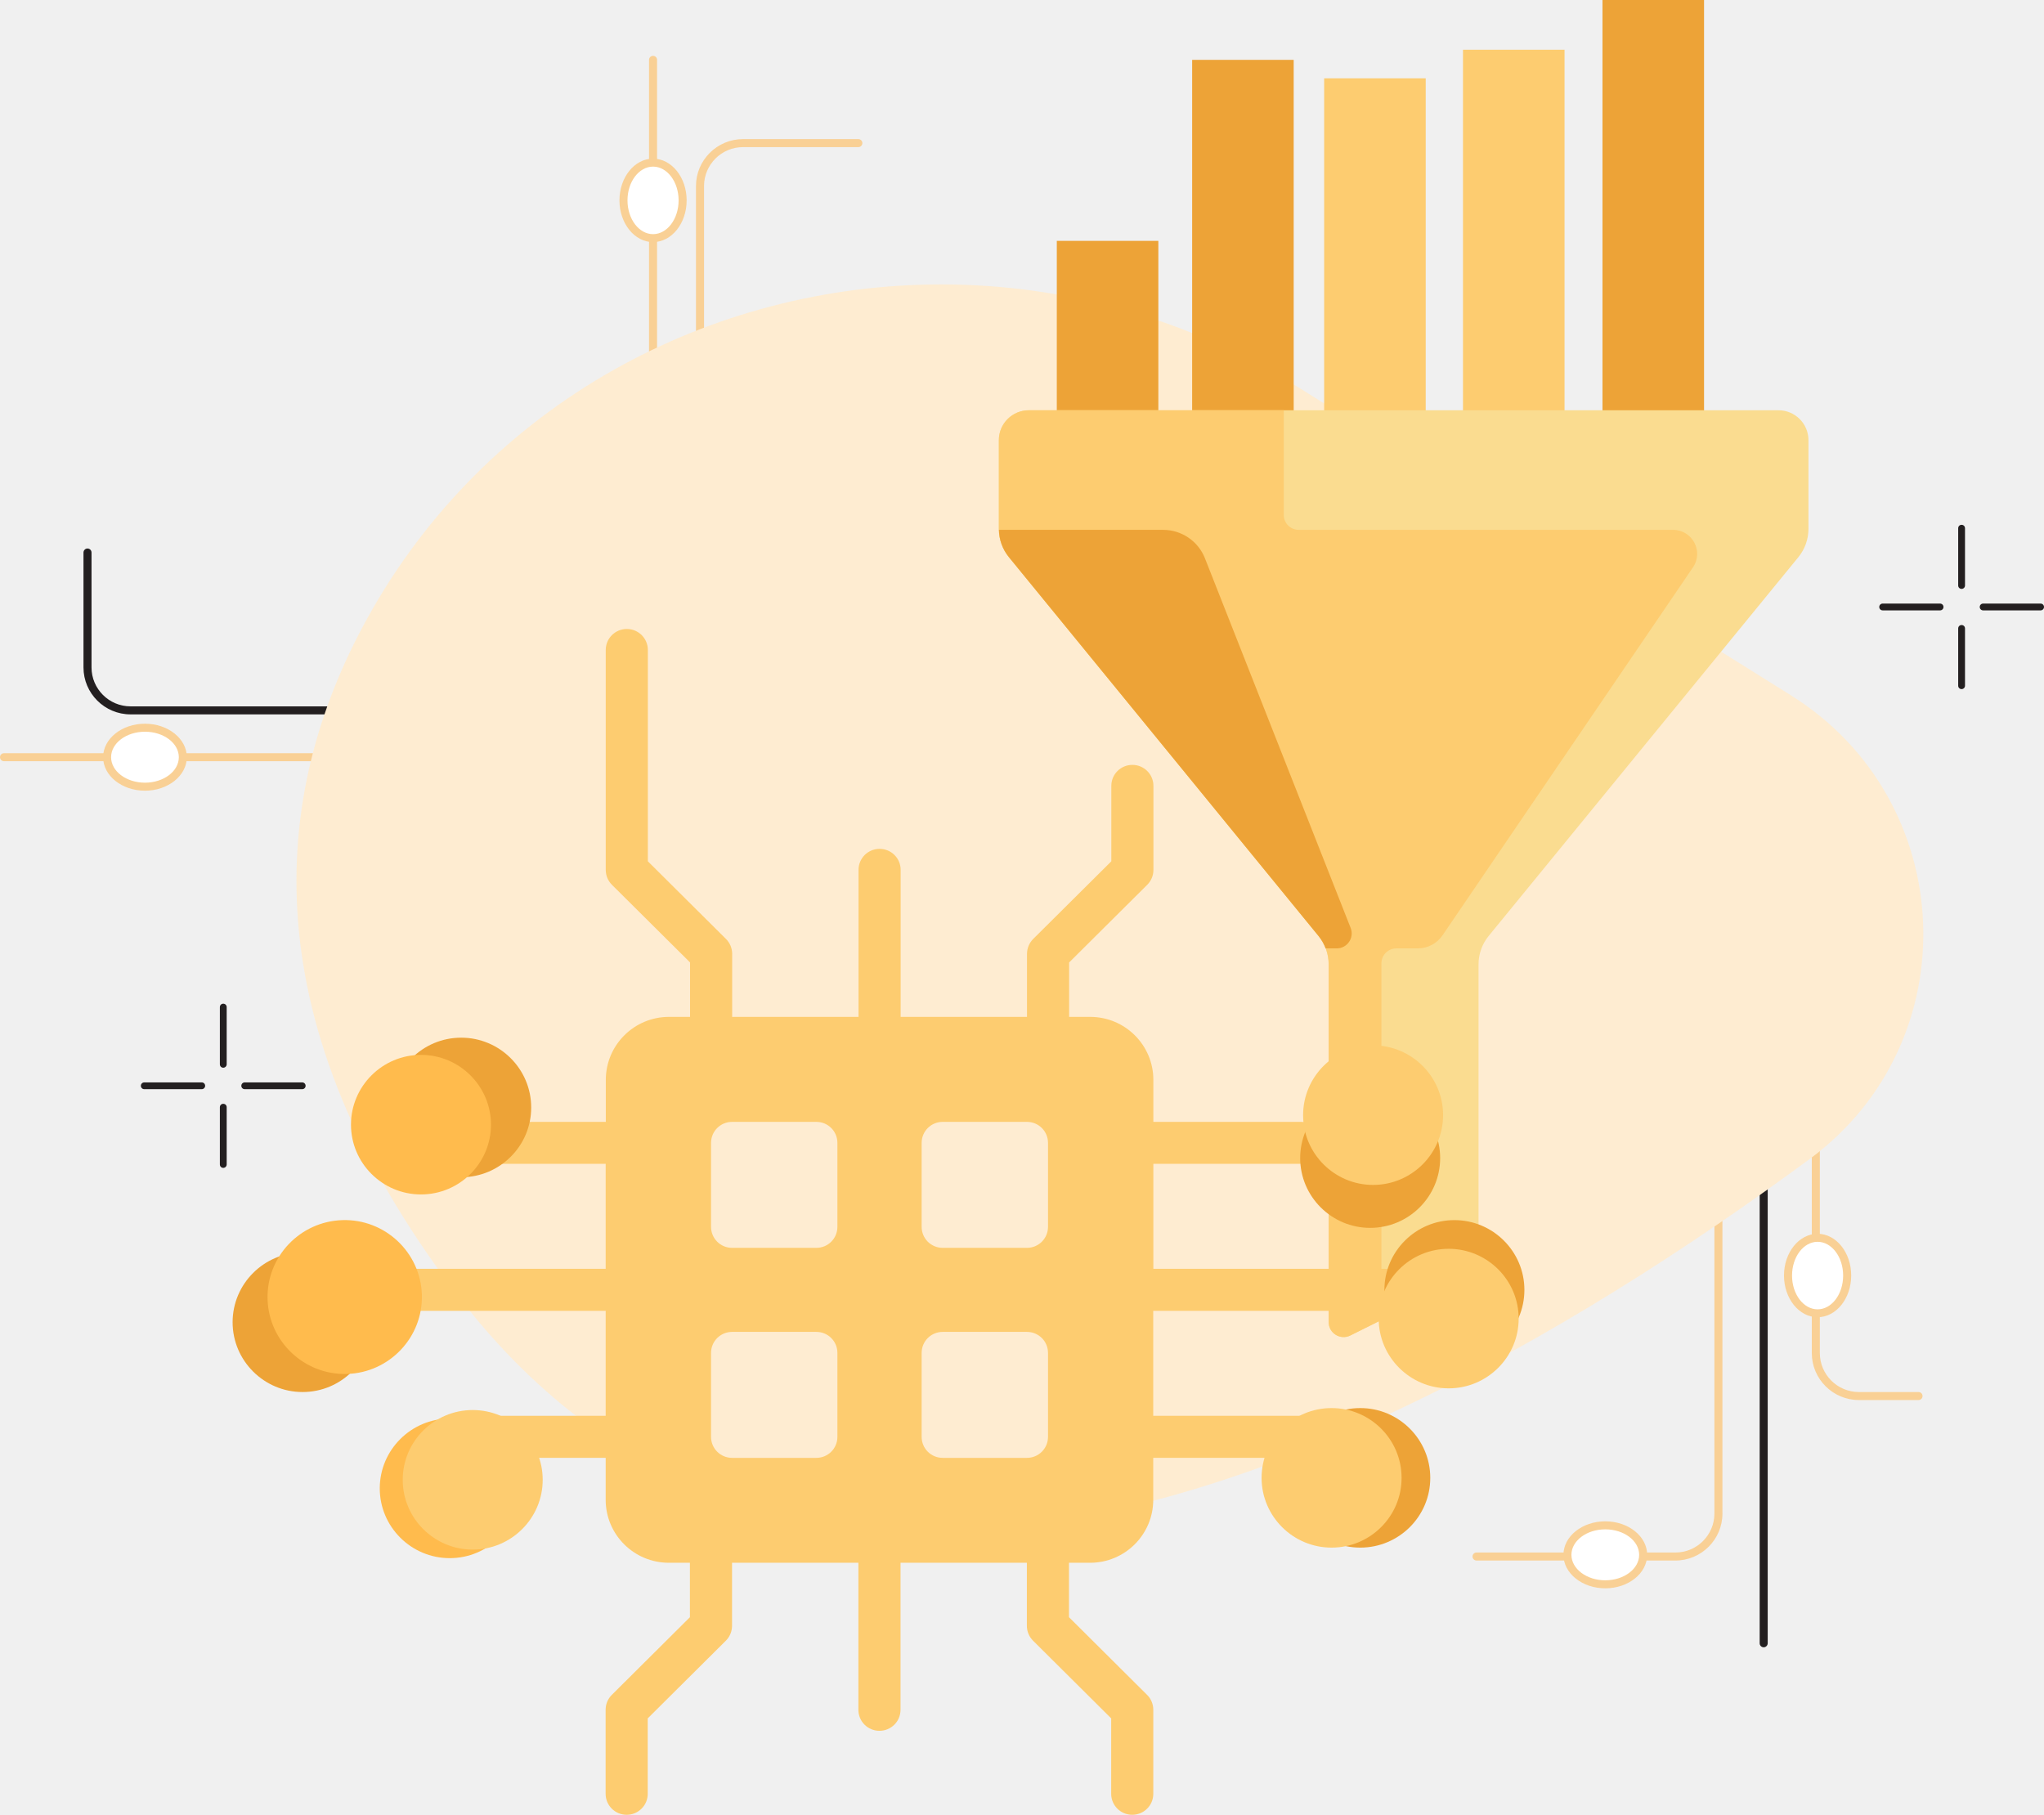
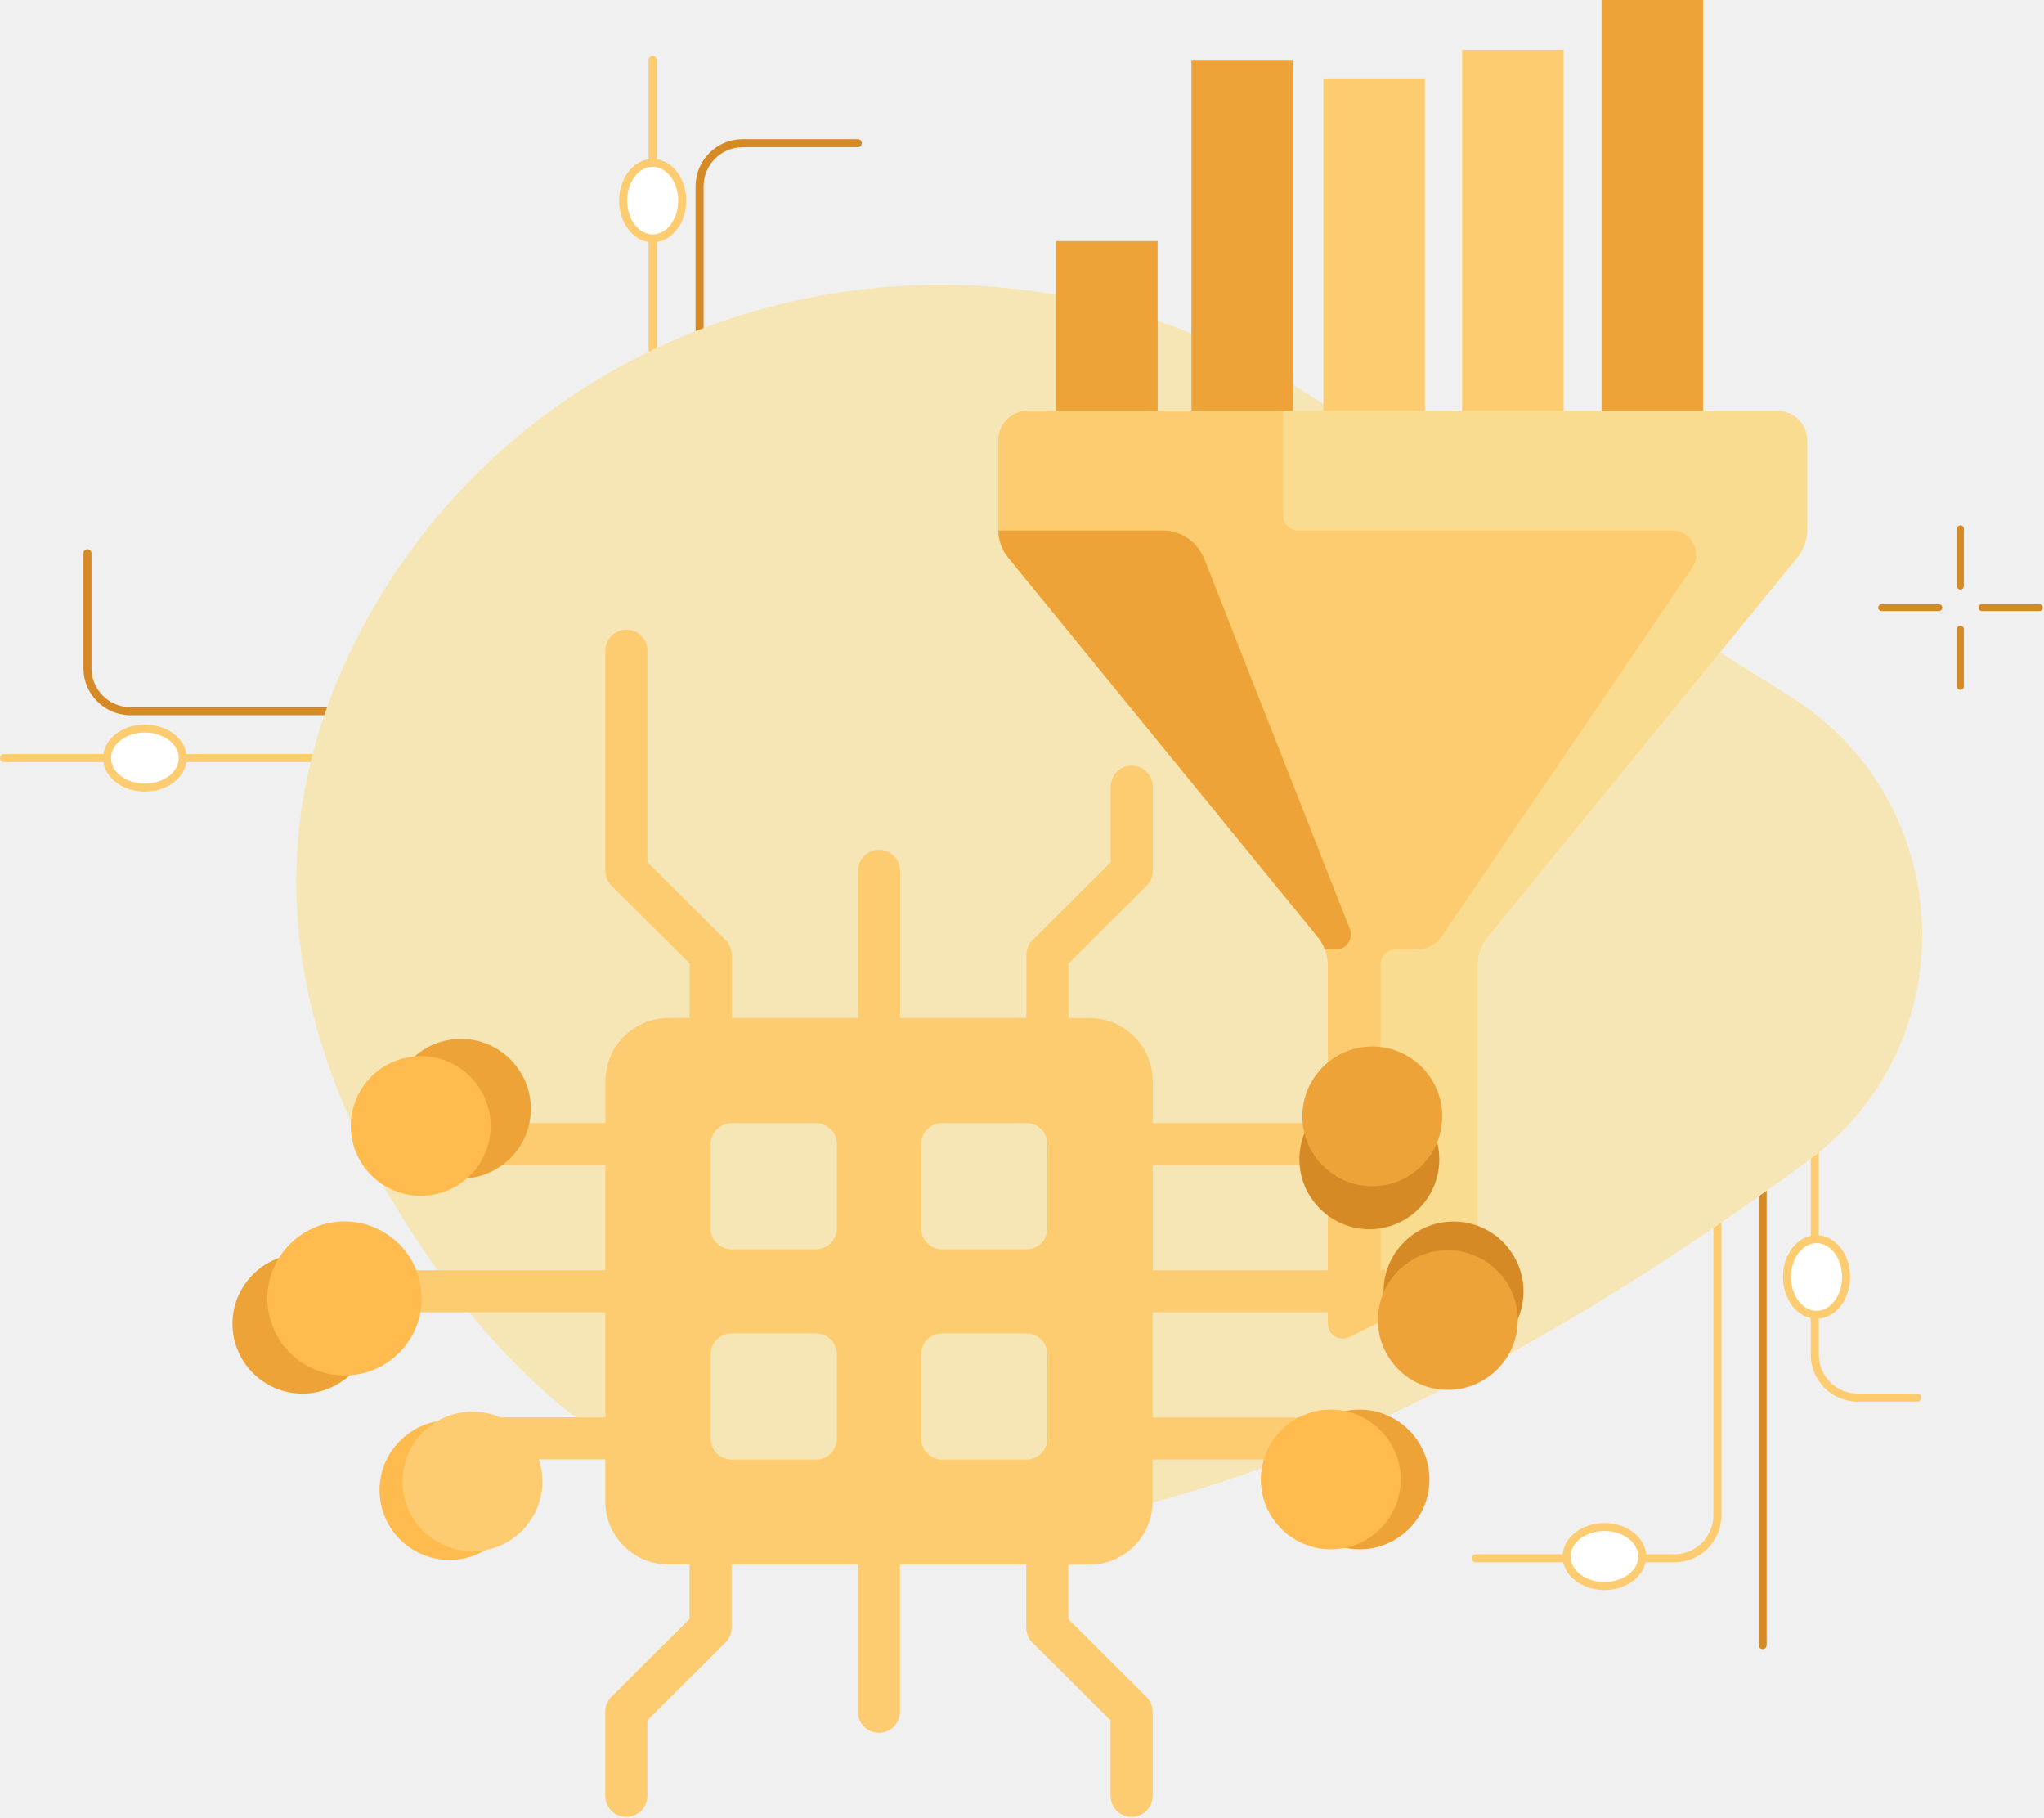
- <svg xmlns="http://www.w3.org/2000/svg" width="116" height="103" viewBox="0 0 116 103" fill="none">
-   <path d="M100.092 93.49C99.968 93.49 99.864 93.39 99.864 93.263V62.988C99.864 62.864 99.964 62.76 100.092 62.76C100.219 62.76 100.32 62.861 100.32 62.988V93.263C100.32 93.386 100.215 93.49 100.092 93.49Z" fill="#231F20" />
-   <path d="M108.879 79.458H105.495C104.021 79.458 102.822 78.262 102.822 76.793V64.168C102.822 64.044 102.923 63.94 103.05 63.94C103.178 63.94 103.279 64.04 103.279 64.168V76.793C103.279 78.012 104.273 79.003 105.495 79.003H108.879C109.003 79.003 109.107 79.103 109.107 79.23C109.107 79.357 109.007 79.458 108.879 79.458Z" fill="#F9D095" />
-   <path d="M95.079 88.566H83.796C83.672 88.566 83.568 88.466 83.568 88.339C83.568 88.211 83.669 88.111 83.796 88.111H95.079C96.301 88.111 97.295 87.12 97.295 85.901V65.298C97.295 65.174 97.396 65.07 97.523 65.07C97.651 65.07 97.751 65.17 97.751 65.298V85.901C97.751 87.371 96.552 88.566 95.079 88.566Z" fill="#F9D095" />
-   <path d="M91.103 89.916C92.288 89.916 93.25 89.166 93.25 88.242C93.25 87.318 92.288 86.569 91.103 86.569C89.917 86.569 88.956 87.318 88.956 88.242C88.956 89.166 89.917 89.916 91.103 89.916Z" fill="white" />
-   <path d="M91.103 90.143C89.792 90.143 88.728 89.291 88.728 88.242C88.728 87.193 89.792 86.341 91.103 86.341C92.414 86.341 93.478 87.193 93.478 88.242C93.478 89.291 92.414 90.143 91.103 90.143ZM91.103 86.796C90.043 86.796 89.181 87.444 89.181 88.242C89.181 89.04 90.043 89.688 91.103 89.688C92.163 89.688 93.025 89.04 93.025 88.242C93.025 87.444 92.163 86.796 91.103 86.796Z" fill="#F9D095" />
-   <path d="M103.151 74.529C104.078 74.529 104.829 73.571 104.829 72.389C104.829 71.207 104.078 70.249 103.151 70.249C102.224 70.249 101.472 71.207 101.472 72.389C101.472 73.571 102.224 74.529 103.151 74.529Z" fill="white" />
-   <path d="M103.151 74.757C102.099 74.757 101.244 73.697 101.244 72.389C101.244 71.082 102.099 70.022 103.151 70.022C104.203 70.022 105.058 71.082 105.058 72.389C105.058 73.697 104.203 74.757 103.151 74.757ZM103.151 70.477C102.35 70.477 101.701 71.337 101.701 72.393C101.701 73.45 102.35 74.31 103.151 74.31C103.952 74.31 104.601 73.45 104.601 72.393C104.601 71.337 103.952 70.477 103.151 70.477Z" fill="#F9D095" />
-   <path d="M21.161 43.201H0.228C0.104 43.201 0 43.101 0 42.974C0 42.847 0.101 42.746 0.228 42.746H21.165C21.288 42.746 21.393 42.847 21.393 42.974C21.393 43.101 21.288 43.201 21.161 43.201Z" fill="#F9D095" />
-   <path d="M21.064 40.544H7.411C5.937 40.544 4.738 39.349 4.738 37.88V31.359C4.738 31.235 4.839 31.131 4.966 31.131C5.094 31.131 5.194 31.232 5.194 31.359V37.88C5.194 39.098 6.188 40.089 7.411 40.089H21.064C21.188 40.089 21.292 40.19 21.292 40.317C21.292 40.444 21.188 40.544 21.064 40.544Z" fill="#231F20" />
-   <path d="M8.227 44.651C9.413 44.651 10.374 43.902 10.374 42.978C10.374 42.053 9.413 41.304 8.227 41.304C7.041 41.304 6.08 42.053 6.08 42.978C6.08 43.902 7.041 44.651 8.227 44.651Z" fill="white" />
-   <path d="M8.227 44.875C6.916 44.875 5.852 44.023 5.852 42.974C5.852 41.925 6.916 41.073 8.227 41.073C9.538 41.073 10.602 41.925 10.602 42.974C10.602 44.023 9.534 44.875 8.227 44.875ZM8.227 41.528C7.167 41.528 6.305 42.176 6.305 42.974C6.305 43.772 7.167 44.42 8.227 44.42C9.287 44.42 10.149 43.772 10.149 42.974C10.149 42.176 9.287 41.528 8.227 41.528Z" fill="#F9D095" />
-   <path d="M37.062 24.495C36.938 24.495 36.833 24.395 36.833 24.267V3.397C36.833 3.274 36.934 3.17 37.062 3.17C37.189 3.17 37.29 3.27 37.29 3.397V24.271C37.29 24.395 37.189 24.495 37.062 24.495Z" fill="#F9D095" />
-   <path d="M39.727 24.398C39.603 24.398 39.498 24.298 39.498 24.171V10.558C39.498 9.089 40.697 7.894 42.171 7.894H48.712C48.835 7.894 48.94 7.994 48.94 8.121C48.94 8.249 48.839 8.349 48.712 8.349H42.171C40.949 8.349 39.955 9.34 39.955 10.558V24.171C39.955 24.298 39.854 24.398 39.727 24.398Z" fill="#F9D095" />
-   <path d="M37.062 13.512C37.989 13.512 38.74 12.554 38.74 11.372C38.74 10.19 37.989 9.232 37.062 9.232C36.135 9.232 35.383 10.19 35.383 11.372C35.383 12.554 36.135 13.512 37.062 13.512Z" fill="white" />
-   <path d="M37.062 13.74C36.01 13.74 35.155 12.679 35.155 11.372C35.155 10.065 36.01 9.004 37.062 9.004C38.114 9.004 38.968 10.065 38.968 11.372C38.968 12.679 38.114 13.74 37.062 13.74ZM37.062 9.456C36.261 9.456 35.611 10.316 35.611 11.372C35.611 12.429 36.261 13.289 37.062 13.289C37.862 13.289 38.512 12.429 38.512 11.372C38.512 10.316 37.862 9.456 37.062 9.456Z" fill="#F9D095" />
-   <path d="M53.426 16.142C40.342 16.142 27.605 22.856 20.84 35.099C15.232 45.253 14.33 58.121 25.81 73.311C33.283 83.198 42.736 86.939 52.757 86.939C70.151 86.939 89.258 75.683 102.691 65.787C111.749 59.116 111.177 45.423 101.635 39.461L73.62 21.942C67.347 18.02 60.338 16.142 53.426 16.142Z" fill="#FEECD1" />
-   <path d="M65.738 13.67H59.975V24.171H65.738V13.67Z" fill="#EDA337" />
-   <path d="M73.419 3.397H67.656V29.982H73.419V3.397Z" fill="#EDA337" />
-   <path d="M80.911 4.446H75.148V31.031H80.911V4.446Z" fill="#FDCC70" />
-   <path d="M88.79 2.823H83.027V29.408H88.79V2.823Z" fill="#FDCC70" />
-   <path d="M96.707 0H90.944V26.585H96.707V0Z" fill="#EDA337" />
-   <path d="M75.403 54.731V75.035C75.403 75.667 76.068 76.076 76.633 75.794L82.969 72.636C83.545 72.347 83.909 71.761 83.909 71.117V54.731C83.909 54.145 84.11 53.578 84.481 53.123L102.06 31.621C102.432 31.166 102.633 30.599 102.633 30.013V24.981C102.633 24.044 101.871 23.284 100.931 23.284H58.385C57.445 23.284 56.683 24.044 56.683 24.981V30.013C56.683 30.599 56.884 31.166 57.255 31.621L74.827 53.123C75.202 53.578 75.403 54.145 75.403 54.731Z" fill="#FADC90" />
-   <path d="M94.948 30.071H73.706C73.234 30.071 72.855 29.693 72.855 29.223V23.284H58.389C57.45 23.284 56.688 24.044 56.688 24.981V30.013C56.688 30.599 56.889 31.166 57.26 31.621L74.832 53.123C75.203 53.578 75.404 54.145 75.404 54.731V75.035C75.404 75.667 76.069 76.076 76.634 75.794L78.398 74.915V54.674C78.398 54.203 78.777 53.825 79.249 53.825H80.459C81.024 53.825 81.55 53.548 81.867 53.081L96.078 32.2C96.696 31.297 96.046 30.071 94.948 30.071Z" fill="#FDCC70" />
-   <path d="M66.008 30.071H56.691C56.702 30.638 56.9 31.181 57.259 31.621L74.831 53.123C75.005 53.336 75.136 53.575 75.233 53.825H75.86C76.459 53.825 76.869 53.224 76.653 52.668L68.383 31.687C68 30.711 67.056 30.071 66.008 30.071Z" fill="#EDA337" />
-   <path d="M78.606 72.011H65.455V66.053H73.825C74.487 66.053 75.02 65.521 75.02 64.862C75.02 64.202 74.487 63.67 73.825 63.67H65.455V61.287C65.455 59.313 63.85 57.712 61.87 57.712H60.675V54.623L65.111 50.212C65.335 49.988 65.459 49.684 65.459 49.367V44.601C65.459 43.942 64.925 43.41 64.264 43.41C63.602 43.41 63.069 43.942 63.069 44.601V48.882L58.632 53.293C58.408 53.517 58.284 53.821 58.284 54.138V57.712H51.113V49.367C51.113 48.708 50.58 48.176 49.918 48.176C49.257 48.176 48.723 48.708 48.723 49.367V57.712H41.552V54.138C41.552 53.821 41.428 53.517 41.204 53.293L36.767 48.882V36.889C36.767 36.229 36.234 35.697 35.572 35.697C34.911 35.697 34.377 36.229 34.377 36.889V49.367C34.377 49.684 34.501 49.988 34.725 50.212L39.162 54.623V57.712H37.967C35.986 57.712 34.381 59.313 34.381 61.287V63.67H26.003C25.342 63.67 24.808 64.202 24.808 64.862C24.808 65.521 25.342 66.053 26.003 66.053H34.373V72.011H21.223C20.561 72.011 20.028 72.543 20.028 73.203C20.028 73.862 20.561 74.394 21.223 74.394H34.373V80.352H26.003C25.342 80.352 24.808 80.885 24.808 81.544C24.808 82.203 25.342 82.736 26.003 82.736H34.373V85.119C34.373 87.093 35.978 88.693 37.959 88.693H39.154V91.782L34.718 96.194C34.493 96.417 34.37 96.722 34.37 97.038V101.805C34.37 102.464 34.903 102.996 35.565 102.996C36.226 102.996 36.76 102.464 36.76 101.805V97.524L41.196 93.113C41.42 92.889 41.544 92.584 41.544 92.268V88.693H48.715V97.038C48.715 97.698 49.249 98.23 49.91 98.23C50.572 98.23 51.106 97.698 51.106 97.038V88.693H58.276V92.268C58.276 92.584 58.4 92.889 58.625 93.113L63.061 97.524V101.805C63.061 102.464 63.595 102.996 64.256 102.996C64.918 102.996 65.451 102.464 65.451 101.805V97.038C65.451 96.722 65.328 96.417 65.103 96.194L60.667 91.782V88.693H61.862C63.842 88.693 65.448 87.093 65.448 85.119V82.736H73.817C74.479 82.736 75.013 82.203 75.013 81.544C75.013 80.885 74.479 80.352 73.817 80.352H65.448V74.394H78.598C79.26 74.394 79.793 73.862 79.793 73.203C79.801 72.547 79.263 72.011 78.606 72.011ZM47.524 81.548C47.524 82.207 46.99 82.739 46.329 82.739H41.548C40.887 82.739 40.353 82.207 40.353 81.548V76.781C40.353 76.122 40.887 75.59 41.548 75.59H46.329C46.99 75.59 47.524 76.122 47.524 76.781V81.548ZM47.524 69.628C47.524 70.288 46.99 70.82 46.329 70.82H41.548C40.887 70.82 40.353 70.288 40.353 69.628V64.862C40.353 64.202 40.887 63.67 41.548 63.67H46.329C46.99 63.67 47.524 64.202 47.524 64.862V69.628ZM59.476 81.548C59.476 82.207 58.942 82.739 58.28 82.739H53.5C52.838 82.739 52.305 82.207 52.305 81.548V76.781C52.305 76.122 52.838 75.59 53.5 75.59H58.28C58.942 75.59 59.476 76.122 59.476 76.781V81.548ZM59.476 69.628C59.476 70.288 58.942 70.82 58.28 70.82H53.5C52.838 70.82 52.305 70.288 52.305 69.628V64.862C52.305 64.202 52.838 63.67 53.5 63.67H58.28C58.942 63.67 59.476 64.202 59.476 64.862V69.628Z" fill="#FDCC70" />
-   <path d="M77.198 87.833C75.009 87.833 73.226 86.056 73.226 83.873C73.226 81.69 75.009 79.913 77.198 79.913C79.387 79.913 81.17 81.69 81.17 83.873C81.174 86.056 79.391 87.833 77.198 87.833Z" fill="#EDA337" />
-   <path d="M82.539 77.167C80.35 77.167 78.567 75.389 78.567 73.207C78.567 71.024 80.35 69.246 82.539 69.246C84.729 69.246 86.512 71.024 86.512 73.207C86.512 75.389 84.733 77.167 82.539 77.167Z" fill="#EDA337" />
-   <path d="M82.214 78.794C80.025 78.794 78.242 77.017 78.242 74.834C78.242 72.651 80.025 70.874 82.214 70.874C84.404 70.874 86.187 72.651 86.187 74.834C86.187 77.017 84.404 78.794 82.214 78.794Z" fill="#FDCC70" />
-   <path d="M75.569 87.833C73.38 87.833 71.597 86.056 71.597 83.873C71.597 81.69 73.38 79.913 75.569 79.913C77.759 79.913 79.542 81.69 79.542 83.873C79.546 86.056 77.763 87.833 75.569 87.833Z" fill="#FDCC70" />
-   <path d="M77.759 69.686C75.57 69.686 73.787 67.908 73.787 65.726C73.787 63.543 75.57 61.765 77.759 61.765C79.948 61.765 81.731 63.543 81.731 65.726C81.731 67.908 79.952 69.686 77.759 69.686Z" fill="#EDA337" />
-   <path d="M77.925 67.249C75.736 67.249 73.953 65.471 73.953 63.288C73.953 61.106 75.736 59.328 77.925 59.328C80.114 59.328 81.897 61.106 81.897 63.288C81.897 65.471 80.114 67.249 77.925 67.249Z" fill="#FDCC70" />
-   <path d="M17.173 79.003C14.984 79.003 13.201 77.225 13.201 75.042C13.201 72.86 14.984 71.082 17.173 71.082C19.362 71.082 21.145 72.86 21.145 75.042C21.145 77.225 19.366 79.003 17.173 79.003Z" fill="#EDA337" />
-   <path d="M19.695 77.977C17.282 78.05 15.259 76.149 15.185 73.743C15.112 71.336 17.018 69.32 19.432 69.246C21.846 69.173 23.868 71.074 23.942 73.481C24.012 75.887 22.109 77.904 19.695 77.977Z" fill="#FFBB4D" />
-   <path d="M26.174 66.813C23.985 66.813 22.201 65.035 22.201 62.853C22.201 60.67 23.985 58.892 26.174 58.892C28.363 58.892 30.146 60.67 30.146 62.853C30.15 65.035 28.367 66.813 26.174 66.813Z" fill="#EDA337" />
-   <path d="M23.891 67.789C21.702 67.789 19.919 66.011 19.919 63.828C19.919 61.646 21.702 59.868 23.891 59.868C26.081 59.868 27.864 61.646 27.864 63.828C27.864 66.011 26.084 67.789 23.891 67.789Z" fill="#FFBB4D" />
-   <path d="M25.524 88.431C23.335 88.431 21.552 86.653 21.552 84.471C21.552 82.288 23.335 80.51 25.524 80.51C27.713 80.51 29.496 82.288 29.496 84.471C29.496 86.653 27.713 88.431 25.524 88.431Z" fill="#FFBB4D" />
-   <path d="M26.827 87.945C24.638 87.945 22.855 86.168 22.855 83.985C22.855 81.802 24.638 80.025 26.827 80.025C29.016 80.025 30.799 81.802 30.799 83.985C30.799 86.168 29.016 87.945 26.827 87.945Z" fill="#FDCC70" />
-   <path d="M17.15 61.815H13.889C13.781 61.815 13.696 61.731 13.696 61.623C13.696 61.515 13.781 61.43 13.889 61.43H17.15C17.258 61.43 17.343 61.515 17.343 61.623C17.343 61.731 17.258 61.815 17.15 61.815Z" fill="#231F20" />
-   <path d="M11.449 61.815H8.188C8.08 61.815 7.995 61.731 7.995 61.623C7.995 61.515 8.08 61.43 8.188 61.43H11.449C11.557 61.43 11.642 61.515 11.642 61.623C11.642 61.731 11.553 61.815 11.449 61.815Z" fill="#231F20" />
-   <path d="M12.671 60.597C12.563 60.597 12.478 60.512 12.478 60.404V57.157C12.478 57.049 12.563 56.964 12.671 56.964C12.78 56.964 12.865 57.049 12.865 57.157V60.404C12.865 60.508 12.776 60.597 12.671 60.597Z" fill="#231F20" />
-   <path d="M12.671 66.281C12.563 66.281 12.478 66.196 12.478 66.088V62.837C12.478 62.729 12.563 62.645 12.671 62.645C12.78 62.645 12.865 62.729 12.865 62.837V66.088C12.865 66.196 12.776 66.281 12.671 66.281Z" fill="#231F20" />
-   <path d="M115.807 34.641H112.546C112.438 34.641 112.353 34.556 112.353 34.448C112.353 34.34 112.438 34.255 112.546 34.255H115.807C115.915 34.255 116 34.34 116 34.448C116 34.556 115.911 34.641 115.807 34.641Z" fill="#231F20" />
-   <path d="M110.101 34.641H106.845C106.736 34.641 106.651 34.556 106.651 34.448C106.651 34.34 106.736 34.255 106.845 34.255H110.101C110.21 34.255 110.295 34.34 110.295 34.448C110.295 34.556 110.21 34.641 110.101 34.641Z" fill="#231F20" />
-   <path d="M111.324 33.422C111.215 33.422 111.13 33.337 111.13 33.229V29.978C111.13 29.87 111.215 29.785 111.324 29.785C111.432 29.785 111.517 29.87 111.517 29.978V33.229C111.517 33.337 111.432 33.422 111.324 33.422Z" fill="#231F20" />
-   <path d="M111.324 39.11C111.215 39.11 111.13 39.025 111.13 38.917V35.666C111.13 35.558 111.215 35.473 111.324 35.473C111.432 35.473 111.517 35.558 111.517 35.666V38.917C111.517 39.021 111.432 39.11 111.324 39.11Z" fill="#231F20" />
+ <svg xmlns="http://www.w3.org/2000/svg" width="126" height="112" viewBox="0 0 126 112" fill="none">
+   <path d="M108.656 101.632C108.521 101.632 108.408 101.523 108.408 101.384V68.471C108.408 68.337 108.517 68.224 108.656 68.224C108.794 68.224 108.903 68.333 108.903 68.471V101.384C108.903 101.523 108.79 101.632 108.656 101.632Z" fill="#D68A25" />
+   <path d="M118.195 86.38H114.521C112.922 86.38 111.62 85.081 111.62 83.484V69.758C111.62 69.624 111.729 69.511 111.868 69.511C112.006 69.511 112.116 69.62 112.116 69.758V83.484C112.116 84.808 113.195 85.886 114.521 85.886H118.195C118.33 85.886 118.443 85.995 118.443 86.133C118.443 86.271 118.334 86.38 118.195 86.38Z" fill="#FDCC70" />
+   <path d="M103.214 96.282H90.966C90.832 96.282 90.719 96.173 90.719 96.035C90.719 95.897 90.828 95.788 90.966 95.788H103.214C104.541 95.788 105.62 94.71 105.62 93.385V70.987C105.62 70.852 105.729 70.739 105.868 70.739C106.006 70.739 106.115 70.848 106.115 70.987V93.385C106.115 94.983 104.814 96.282 103.214 96.282Z" fill="#FDCC70" />
+   <path d="M98.898 97.75C100.185 97.75 101.228 96.935 101.228 95.93C101.228 94.925 100.185 94.111 98.898 94.111C97.611 94.111 96.567 94.925 96.567 95.93C96.567 96.935 97.611 97.75 98.898 97.75Z" fill="white" />
+   <path d="M98.902 97.993C97.478 97.993 96.324 97.066 96.324 95.926C96.324 94.786 97.478 93.859 98.902 93.859C100.325 93.859 101.48 94.786 101.48 95.926C101.476 97.066 100.321 97.993 98.902 97.993ZM98.902 94.354C97.751 94.354 96.815 95.058 96.815 95.926C96.815 96.794 97.751 97.498 98.902 97.498C100.052 97.498 100.989 96.794 100.989 95.926C100.989 95.058 100.048 94.354 98.902 94.354Z" fill="#FDCC70" />
+   <path d="M111.977 81.023C112.983 81.023 113.799 79.981 113.799 78.696C113.799 77.411 112.983 76.369 111.977 76.369C110.971 76.369 110.155 77.411 110.155 78.696C110.155 79.981 110.971 81.023 111.977 81.023Z" fill="white" />
+   <path d="M111.977 81.27C110.835 81.27 109.907 80.117 109.907 78.696C109.907 77.275 110.835 76.122 111.977 76.122C113.119 76.122 114.047 77.275 114.047 78.696C114.047 80.117 113.119 81.27 111.977 81.27ZM111.977 76.612C111.108 76.612 110.402 77.547 110.402 78.696C110.402 79.845 111.108 80.779 111.977 80.779C112.846 80.779 113.552 79.845 113.552 78.696C113.552 77.547 112.846 76.612 111.977 76.612Z" fill="#FDCC70" />
+   <path d="M22.971 46.965H0.248C0.113 46.965 0 46.856 0 46.718C0 46.58 0.109 46.471 0.248 46.471H22.976C23.11 46.471 23.223 46.58 23.223 46.718C23.223 46.856 23.11 46.965 22.971 46.965Z" fill="#FDCC70" />
+   <path d="M22.866 44.077H8.045C6.445 44.077 5.143 42.777 5.143 41.18V34.091C5.143 33.957 5.253 33.844 5.391 33.844C5.53 33.844 5.639 33.953 5.639 34.091V41.18C5.639 42.505 6.718 43.582 8.045 43.582H22.866C23.001 43.582 23.114 43.691 23.114 43.829C23.114 43.968 23.001 44.077 22.866 44.077Z" fill="#D68A25" />
+   <path d="M8.931 48.537C10.218 48.537 11.261 47.723 11.261 46.718C11.261 45.713 10.218 44.898 8.931 44.898C7.644 44.898 6.6 45.713 6.6 46.718C6.6 47.723 7.644 48.537 8.931 48.537Z" fill="white" />
+   <path d="M8.931 48.785C7.507 48.785 6.353 47.858 6.353 46.718C6.353 45.578 7.507 44.651 8.931 44.651C10.354 44.651 11.509 45.578 11.509 46.718C11.509 47.858 10.35 48.785 8.931 48.785ZM8.931 45.146C7.78 45.146 6.844 45.85 6.844 46.718C6.844 47.586 7.78 48.29 8.931 48.29C10.081 48.29 11.018 47.586 11.018 46.718C11.018 45.85 10.081 45.146 8.931 45.146Z" fill="#FDCC70" />
+   <path d="M40.233 26.629C40.098 26.629 39.985 26.52 39.985 26.381V3.689C39.985 3.555 40.094 3.442 40.233 3.442C40.371 3.442 40.48 3.551 40.48 3.689V26.381C40.48 26.52 40.371 26.629 40.233 26.629Z" fill="#FDCC70" />
+   <path d="M43.126 26.52C42.991 26.52 42.878 26.411 42.878 26.273V11.474C42.878 9.877 44.179 8.577 45.779 8.577H52.879C53.014 8.577 53.127 8.686 53.127 8.825C53.127 8.963 53.018 9.072 52.879 9.072H45.779C44.453 9.072 43.373 10.149 43.373 11.474V26.273C43.373 26.411 43.264 26.52 43.126 26.52Z" fill="#D68A25" />
+   <path d="M40.233 14.69C41.239 14.69 42.055 13.648 42.055 12.363C42.055 11.078 41.239 10.036 40.233 10.036C39.226 10.036 38.41 11.078 38.41 12.363C38.41 13.648 39.226 14.69 40.233 14.69Z" fill="white" />
+   <path d="M40.233 14.937C39.09 14.937 38.163 13.784 38.163 12.363C38.163 10.942 39.09 9.789 40.233 9.789C41.374 9.789 42.303 10.942 42.303 12.363C42.303 13.784 41.374 14.937 40.233 14.937ZM40.233 10.279C39.363 10.279 38.658 11.214 38.658 12.363C38.658 13.511 39.363 14.446 40.233 14.446C41.102 14.446 41.807 13.511 41.807 12.363C41.807 11.214 41.102 10.279 40.233 10.279Z" fill="#FDCC70" />
+   <path d="M57.998 17.549C43.793 17.549 29.967 24.847 22.623 38.157C16.535 49.195 15.556 63.185 28.018 79.698C36.13 90.447 46.392 94.513 57.271 94.513C76.153 94.513 96.895 82.276 111.477 71.519C121.311 64.266 120.689 49.38 110.331 42.899L79.915 23.849C73.109 19.586 65.501 17.549 57.998 17.549Z" fill="#F7E6B5" />
+   <path d="M71.362 14.857H65.106V26.273H71.362V14.857Z" fill="#EDA337" />
+   <path d="M79.701 3.693H73.445V32.594H79.701V3.693Z" fill="#EDA337" />
+   <path d="M87.834 4.834H81.578V33.735H87.834V4.834Z" fill="#FDCC70" />
+   <path d="M96.387 3.069H90.131V31.97H96.387V3.069Z" fill="#FDCC70" />
+   <path d="M104.982 0H98.726V28.901H104.982V0Z" fill="#EDA337" />
+   <path d="M81.855 59.496V81.568C81.855 82.255 82.577 82.7 83.19 82.394L90.068 78.96C90.693 78.646 91.088 78.008 91.088 77.308V59.496C91.088 58.858 91.306 58.242 91.71 57.748L110.784 34.372C111.188 33.877 111.406 33.261 111.406 32.624V27.153C111.406 26.134 110.579 25.308 109.558 25.308H63.372C62.352 25.308 61.525 26.134 61.525 27.153V32.624C61.525 33.261 61.743 33.877 62.146 34.372L81.221 57.748C81.637 58.242 81.855 58.863 81.855 59.496Z" fill="#FADC90" />
+   <path d="M103.071 32.691H80.011C79.499 32.691 79.088 32.28 79.088 31.768V25.312H63.384C62.364 25.312 61.537 26.138 61.537 27.157V32.628C61.537 33.265 61.755 33.881 62.158 34.376L81.233 57.752C81.636 58.246 81.855 58.863 81.855 59.5V81.572C81.855 82.259 82.577 82.704 83.19 82.398L85.104 81.442V59.437C85.104 58.925 85.516 58.515 86.028 58.515H87.342C87.955 58.515 88.526 58.213 88.871 57.706L104.297 35.009C104.969 34.02 104.263 32.691 103.071 32.691Z" fill="#FDCC70" />
+   <path d="M71.656 32.691H61.541C61.554 33.307 61.768 33.898 62.158 34.376L81.234 57.752C81.422 57.982 81.565 58.242 81.67 58.515H82.35C83.001 58.515 83.446 57.861 83.211 57.257L74.238 34.447C73.818 33.387 72.794 32.691 71.656 32.691Z" fill="#EDA337" />
+   <path d="M85.332 78.285H71.056V71.808H80.142C80.86 71.808 81.439 71.23 81.439 70.513C81.439 69.796 80.86 69.217 80.142 69.217H71.056V66.627C71.056 64.48 69.313 62.74 67.163 62.74H65.866V59.383L70.682 54.587C70.926 54.343 71.06 54.012 71.06 53.669V48.483C71.06 47.766 70.481 47.187 69.763 47.187C69.044 47.187 68.465 47.766 68.465 48.483V53.136L63.649 57.932C63.406 58.175 63.271 58.506 63.271 58.85V62.736H55.487V53.664C55.487 52.947 54.907 52.369 54.189 52.369C53.471 52.369 52.892 52.947 52.892 53.664V62.736H45.107V58.85C45.107 58.506 44.973 58.175 44.73 57.932L39.909 53.136V40.098C39.909 39.382 39.33 38.803 38.612 38.803C37.894 38.803 37.314 39.382 37.314 40.098V53.664C37.314 54.008 37.449 54.339 37.692 54.582L42.508 59.378V62.736H41.211C39.061 62.736 37.319 64.476 37.319 66.622V69.213H28.228C27.51 69.213 26.931 69.792 26.931 70.509C26.931 71.225 27.51 71.804 28.228 71.804H37.314V78.281H23.039C22.321 78.281 21.741 78.859 21.741 79.576C21.741 80.293 22.321 80.872 23.039 80.872H37.314V87.349H28.228C27.51 87.349 26.931 87.927 26.931 88.644C26.931 89.361 27.51 89.939 28.228 89.939H37.314V92.53C37.314 94.677 39.057 96.416 41.207 96.416H42.504V99.774L37.688 104.574C37.445 104.818 37.31 105.149 37.31 105.493V110.674C37.31 111.391 37.89 111.969 38.608 111.969C39.326 111.969 39.905 111.391 39.905 110.674V106.021L44.721 101.225C44.965 100.982 45.099 100.651 45.099 100.307V96.421H52.883V105.493C52.883 106.209 53.463 106.788 54.181 106.788C54.899 106.788 55.478 106.209 55.478 105.493V96.421H63.263V100.307C63.263 100.651 63.397 100.982 63.641 101.225L68.457 106.021V110.674C68.457 111.391 69.036 111.969 69.754 111.969C70.472 111.969 71.052 111.391 71.052 110.674V105.497C71.052 105.153 70.917 104.822 70.674 104.579L65.858 99.783V96.425H67.155C69.305 96.425 71.047 94.685 71.047 92.539V89.948H80.133C80.852 89.948 81.431 89.369 81.431 88.653C81.431 87.936 80.852 87.357 80.133 87.357H71.047V80.88H85.323C86.041 80.88 86.621 80.302 86.621 79.585C86.621 78.868 86.045 78.285 85.332 78.285ZM51.59 88.653C51.59 89.369 51.011 89.948 50.293 89.948H45.103C44.385 89.948 43.806 89.369 43.806 88.653V83.471C43.806 82.754 44.385 82.175 45.103 82.175H50.293C51.011 82.175 51.59 82.754 51.59 83.471V88.653ZM51.59 75.694C51.59 76.411 51.011 76.99 50.293 76.99H45.103C44.385 76.99 43.806 76.411 43.806 75.694V70.513C43.806 69.796 44.385 69.217 45.103 69.217H50.293C51.011 69.217 51.59 69.796 51.59 70.513V75.694ZM64.564 88.653C64.564 89.369 63.985 89.948 63.267 89.948H58.077C57.359 89.948 56.78 89.369 56.78 88.653V83.471C56.78 82.754 57.359 82.175 58.077 82.175H63.267C63.985 82.175 64.564 82.754 64.564 83.471V88.653ZM64.564 75.694C64.564 76.411 63.985 76.99 63.267 76.99H58.077C57.359 76.99 56.78 76.411 56.78 75.694V70.513C56.78 69.796 57.359 69.217 58.077 69.217H63.267C63.985 69.217 64.564 69.796 64.564 70.513V75.694Z" fill="#FDCC70" />
+   <path d="M83.803 95.482C81.427 95.482 79.491 93.549 79.491 91.176C79.491 88.803 81.427 86.871 83.803 86.871C86.18 86.871 88.115 88.803 88.115 91.176C88.12 93.549 86.184 95.482 83.803 95.482Z" fill="#EDA337" />
+   <path d="M89.602 83.89C87.225 83.89 85.29 81.957 85.29 79.585C85.29 77.212 87.225 75.279 89.602 75.279C91.978 75.279 93.914 77.212 93.914 79.585C93.918 81.957 91.982 83.89 89.602 83.89Z" fill="#D68A25" />
+   <path d="M89.249 85.655C86.872 85.655 84.937 83.722 84.937 81.35C84.937 78.977 86.872 77.044 89.249 77.044C91.625 77.044 93.561 78.977 93.561 81.35C93.561 83.722 91.625 85.655 89.249 85.655Z" fill="#EDA337" />
+   <path d="M82.035 95.482C79.659 95.482 77.723 93.549 77.723 91.176C77.723 88.803 79.659 86.871 82.035 86.871C84.412 86.871 86.348 88.803 86.348 91.176C86.352 93.549 84.416 95.482 82.035 95.482Z" fill="#FFBB4D" />
+   <path d="M84.412 75.753C82.035 75.753 80.1 73.82 80.1 71.448C80.1 69.075 82.035 67.142 84.412 67.142C86.788 67.142 88.724 69.075 88.724 71.448C88.724 73.82 86.793 75.753 84.412 75.753Z" fill="#D68A25" />
+   <path d="M84.593 73.104C82.216 73.104 80.281 71.171 80.281 68.798C80.281 66.425 82.216 64.493 84.593 64.493C86.969 64.493 88.905 66.425 88.905 68.798C88.905 71.171 86.969 73.104 84.593 73.104Z" fill="#EDA337" />
+   <path d="M18.642 85.886C16.266 85.886 14.33 83.953 14.33 81.58C14.33 79.207 16.266 77.275 18.642 77.275C21.019 77.275 22.955 79.207 22.955 81.58C22.959 83.953 21.023 85.886 18.642 85.886Z" fill="#EDA337" />
+   <path d="M21.38 84.766C18.76 84.846 16.564 82.779 16.484 80.163C16.404 77.547 18.474 75.355 21.095 75.275C23.715 75.195 25.91 77.262 25.99 79.878C26.07 82.494 24 84.687 21.38 84.766Z" fill="#FFBB4D" />
+   <path d="M28.413 72.634C26.037 72.634 24.101 70.701 24.101 68.329C24.101 65.956 26.037 64.023 28.413 64.023C30.79 64.023 32.725 65.956 32.725 68.329C32.729 70.701 30.794 72.634 28.413 72.634Z" fill="#EDA337" />
+   <path d="M25.936 73.695C23.559 73.695 21.624 71.762 21.624 69.389C21.624 67.017 23.559 65.084 25.936 65.084C28.312 65.084 30.248 67.017 30.248 69.389C30.248 71.762 28.317 73.695 25.936 73.695Z" fill="#FFBB4D" />
+   <path d="M27.708 96.136C25.331 96.136 23.396 94.203 23.396 91.83C23.396 89.457 25.331 87.525 27.708 87.525C30.084 87.525 32.02 89.457 32.02 91.83C32.02 94.203 30.084 96.136 27.708 96.136Z" fill="#FFBB4D" />
+   <path d="M29.123 95.607C26.746 95.607 24.81 93.675 24.81 91.302C24.81 88.929 26.746 86.996 29.123 86.996C31.499 86.996 33.435 88.929 33.435 91.302C33.435 93.675 31.499 95.607 29.123 95.607Z" fill="#FDCC70" />
+   <path d="M125.715 37.659H122.176C122.058 37.659 121.966 37.566 121.966 37.449C121.966 37.332 122.058 37.239 122.176 37.239H125.715C125.833 37.239 125.925 37.332 125.925 37.449C125.925 37.566 125.829 37.659 125.715 37.659Z" fill="#D68A25" />
+   <path d="M119.522 37.659H115.987C115.869 37.659 115.777 37.566 115.777 37.449C115.777 37.332 115.869 37.239 115.987 37.239H119.522C119.64 37.239 119.732 37.332 119.732 37.449C119.732 37.566 119.64 37.659 119.522 37.659Z" fill="#D68A25" />
+   <path d="M120.849 36.334C120.731 36.334 120.639 36.242 120.639 36.124V32.59C120.639 32.473 120.731 32.38 120.849 32.38C120.967 32.38 121.059 32.473 121.059 32.59V36.124C121.059 36.237 120.967 36.334 120.849 36.334Z" fill="#D68A25" />
+   <path d="M120.849 42.513C120.731 42.513 120.639 42.421 120.639 42.303V38.77C120.639 38.652 120.731 38.56 120.849 38.56C120.967 38.56 121.059 38.652 121.059 38.77V42.303C121.059 42.421 120.967 42.513 120.849 42.513Z" fill="#D68A25" />
</svg>
